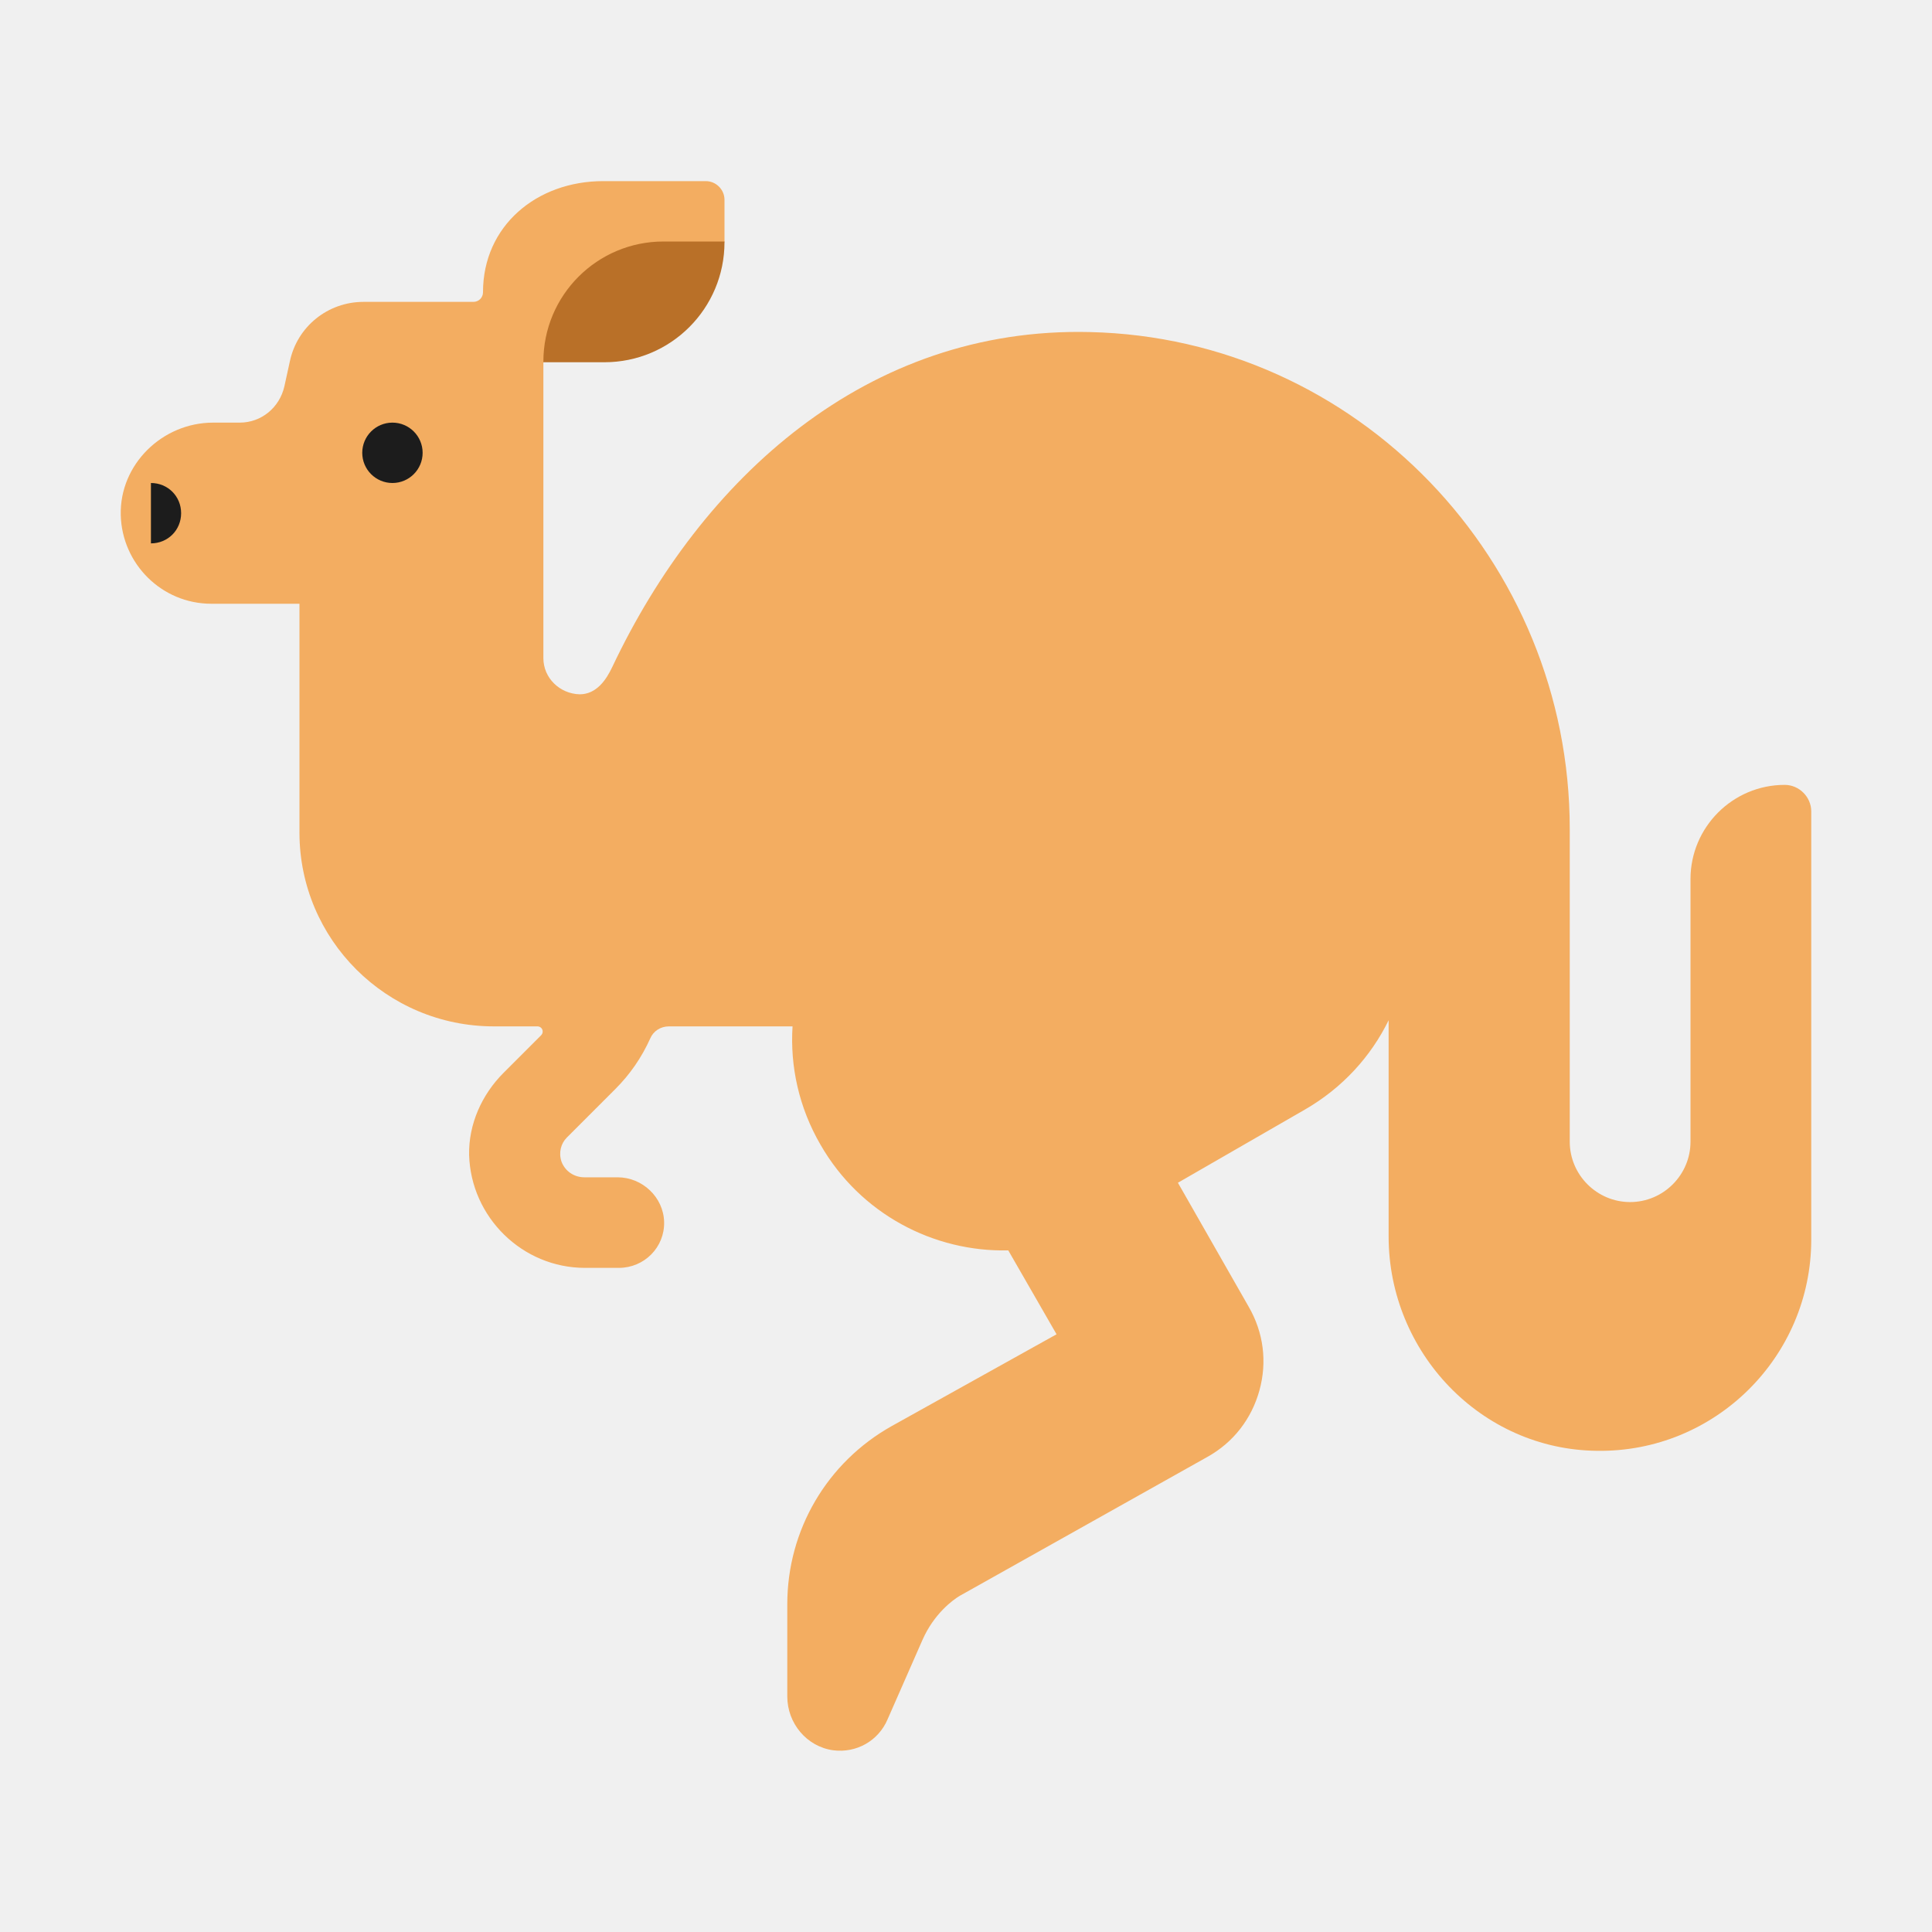
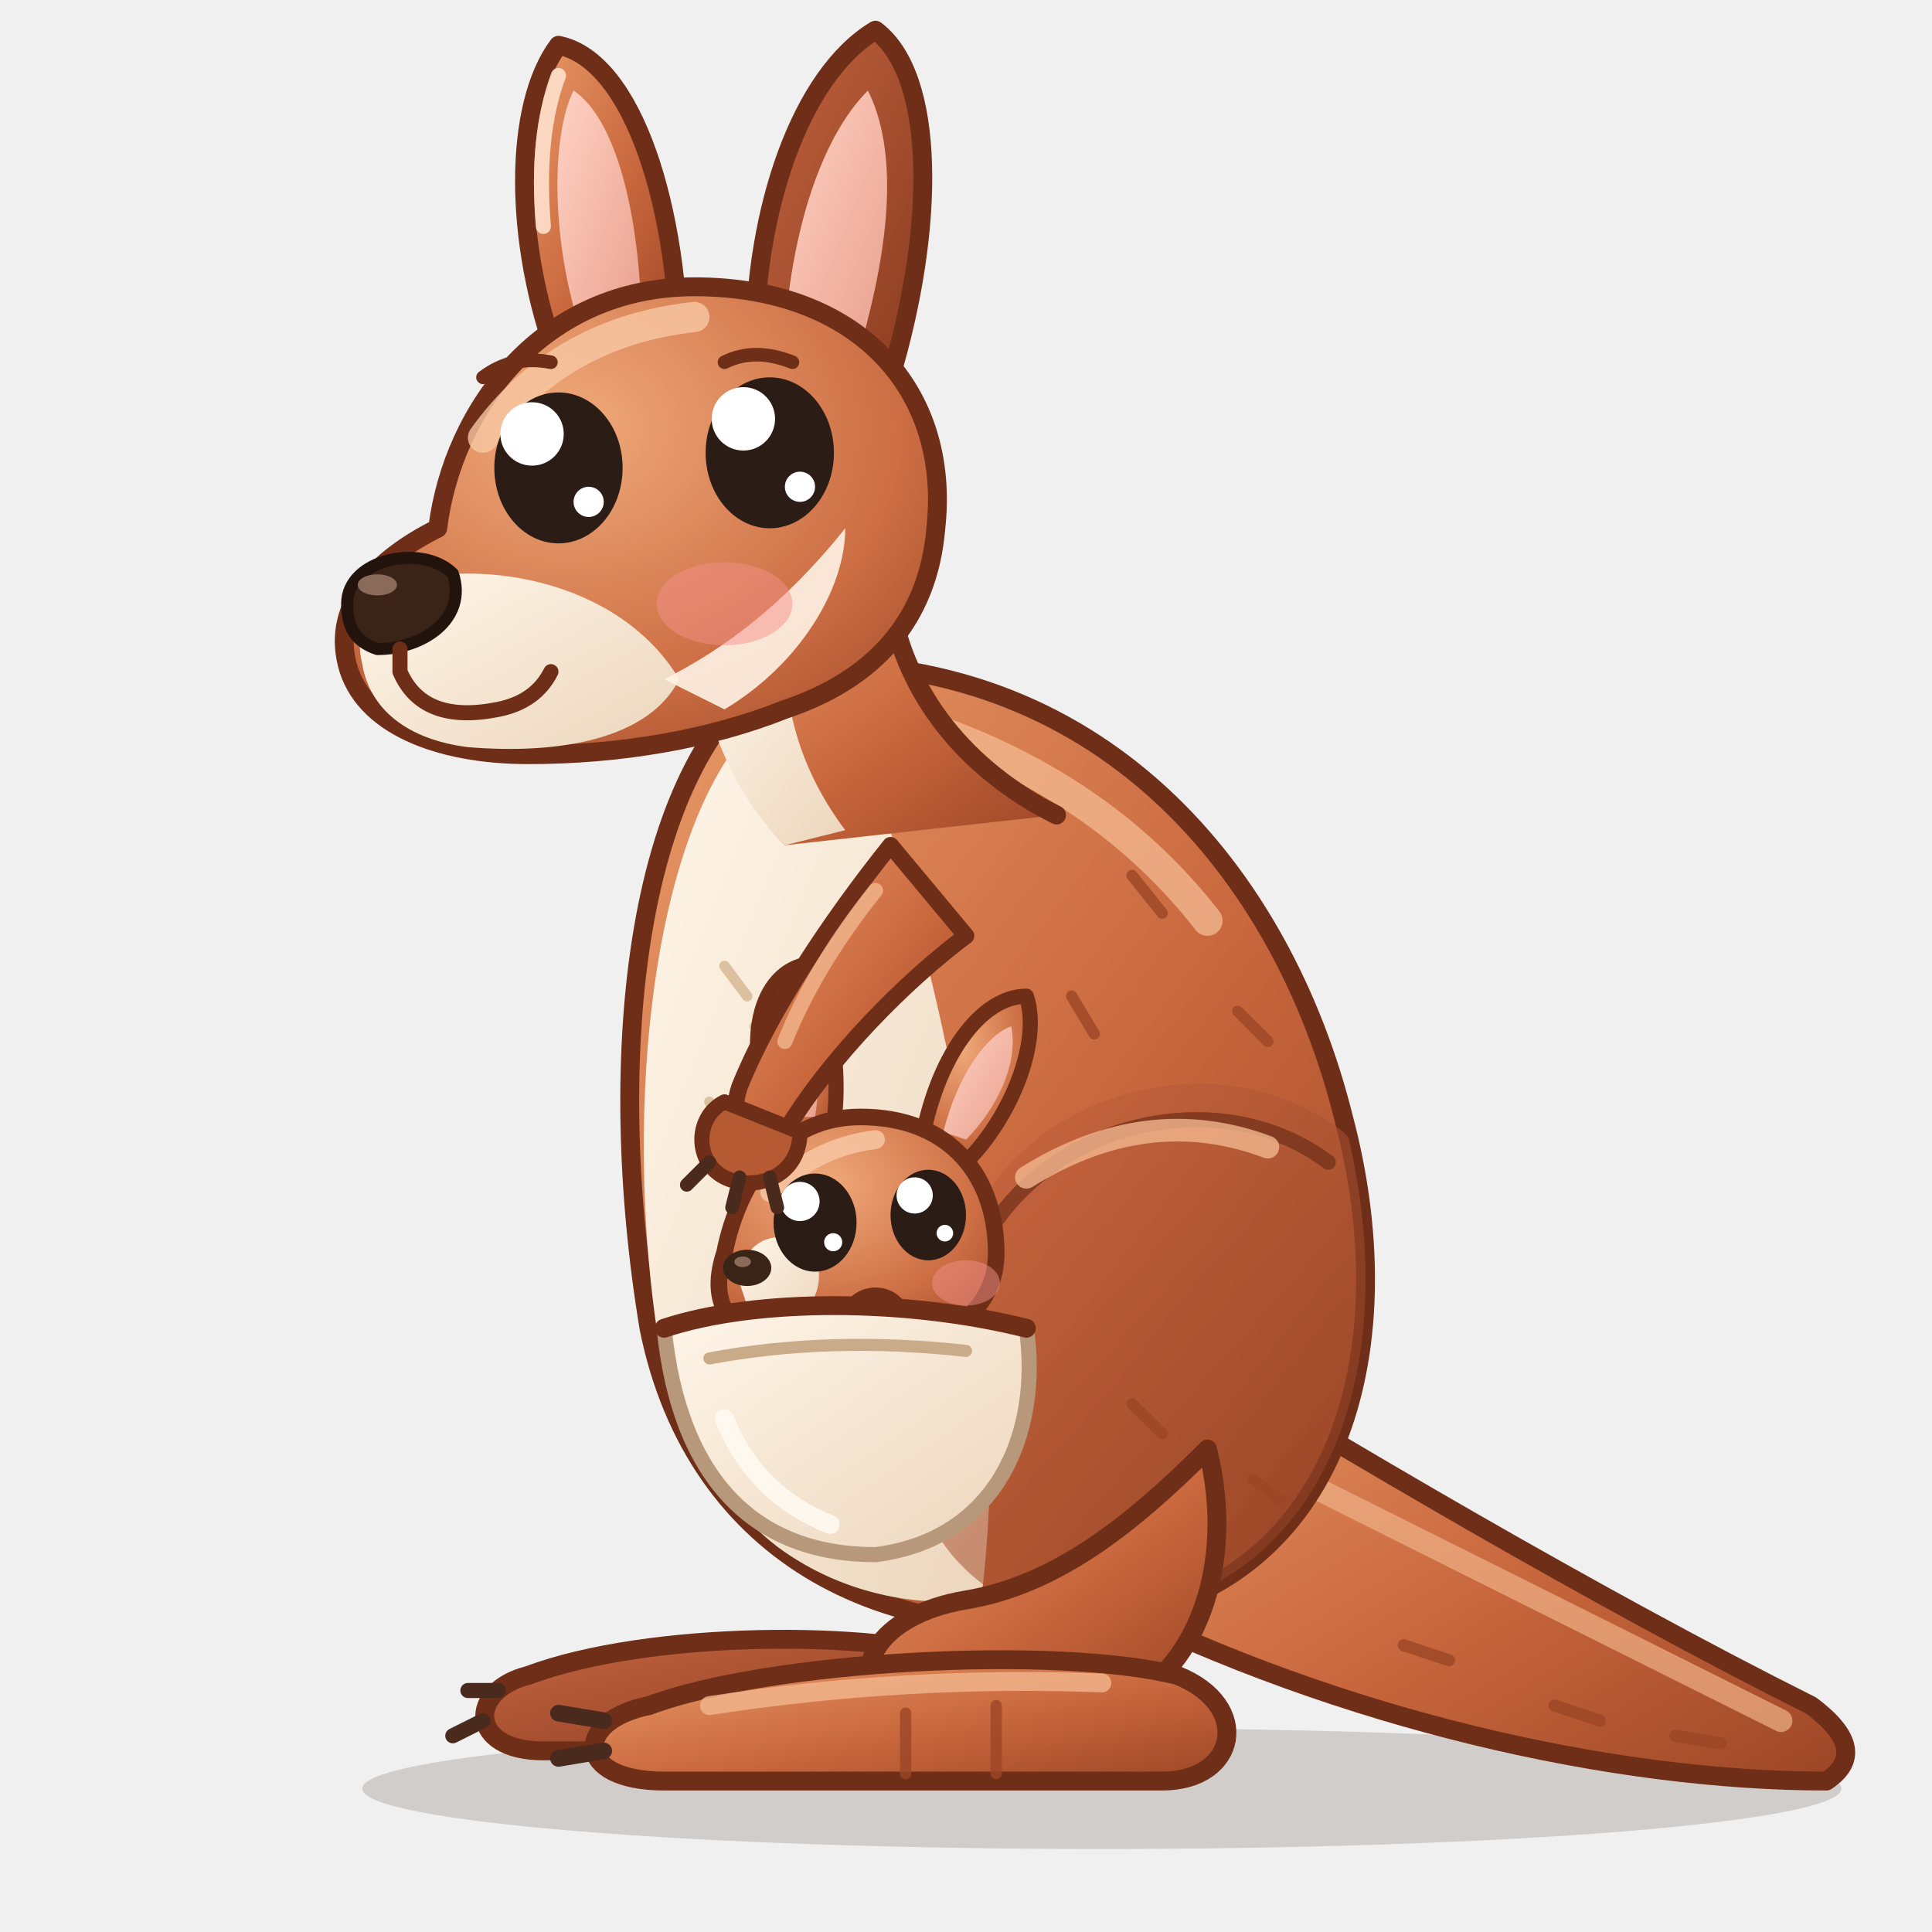
- <svg xmlns="http://www.w3.org/2000/svg" width="32" height="32" viewBox="0 0 32 32" fill="none">
-   <path d="M2 8.53C2.02 9.34 2.68 10 3.5 10H4.96V13.79C4.96 15.56 6.4 17 8.18 17H8.9C8.98 17 9.02 17.09 8.96 17.15L8.34 17.77C7.98 18.13 7.76 18.62 7.77 19.13C7.8 20.16 8.65 21 9.69 21H10.25C10.67 21 11.01 20.66 11 20.24C10.99 19.83 10.64 19.5 10.23 19.5H9.68C9.51 19.5 9.36 19.4 9.3 19.24C9.25 19.09 9.29 18.94 9.39 18.84L10.19 18.04C10.44 17.79 10.63 17.51 10.77 17.2C10.82 17.08 10.94 17 11.08 17H13.127C13.085 17.662 13.232 18.343 13.59 18.96C14.25 20.11 15.47 20.74 16.7 20.71L17.5 22.1L14.77 23.62C13.7 24.22 13.04 25.34 13.04 26.57V28.1C13.04 28.54 13.36 28.93 13.8 28.99C14.19 29.04 14.55 28.83 14.7 28.48L15.28 27.16C15.47 26.73 15.78 26.5 15.9 26.43L20 24.13C20.43 23.89 20.73 23.5 20.86 23.03C20.99 22.56 20.93 22.07 20.68 21.64L19.51 19.59L21.61 18.38C22.24 18.017 22.708 17.495 23 16.899V20.48C23 22.4 24.53 24.01 26.45 24.03C28.4 24.06 30 22.48 30 20.53V13.44C30 13.2 29.8 13 29.56 13C28.7 13 28 13.7 28 14.56V18.91C28 19.46 27.55 19.91 27 19.91C26.45 19.91 26 19.46 26 18.91V13.73C26 9.29 22.48 5.6 18.05 5.5C14.36 5.41 11.62 7.92 10.14 11.05C10.04 11.26 9.88 11.5 9.6 11.5C9.27 11.49 9 11.23 9 10.9V6L12 4.01V3.31C12 3.14 11.86 3 11.69 3H9.99C8.89 3 8 3.74 8 4.84C8 4.93 7.93 5 7.84 5H6.02C5.43 5 4.92 5.41 4.8 5.99L4.71 6.4C4.63 6.75 4.33 7 3.97 7H3.53C2.69 7 1.98 7.69 2 8.53Z" fill="#F3AD61" />
-   <path d="M7 7.5C7 7.776 6.776 8 6.5 8C6.224 8 6 7.776 6 7.5C6 7.224 6.224 7 6.5 7C6.776 7 7 7.224 7 7.5Z" fill="#1C1C1C" />
-   <path d="M3 8.5C3 8.78 2.78 9 2.5 9V8C2.78 8 3 8.22 3 8.5Z" fill="#1C1C1C" />
-   <path d="M9 5.99V6H10.01C11.11 6 12 5.11 12 4.01V4H10.99C9.89 4 9 4.89 9 5.99Z" fill="#B97028" />
+ <svg xmlns="http://www.w3.org/2000/svg" viewBox="0 0 256 256">
+   <defs>
+     <linearGradient id="canguru-pelo" x1="0" y1="0" x2="1" y2="1">
+       <stop offset="0" stop-color="#e99a68" />
+       <stop offset="0.55" stop-color="#c9673d" />
+       <stop offset="1" stop-color="#9c4626" />
+     </linearGradient>
+     <linearGradient id="canguru-pelo-tras" x1="0" y1="0" x2="1" y2="1">
+       <stop offset="0" stop-color="#c46440" />
+       <stop offset="1" stop-color="#8a3c20" />
+     </linearGradient>
+     <radialGradient id="canguru-cabeca" cx="0.38" cy="0.3" r="0.85">
+       <stop offset="0" stop-color="#f0aa7a" />
+       <stop offset="0.65" stop-color="#cd6e44" />
+       <stop offset="1" stop-color="#a24c2a" />
+     </radialGradient>
+     <linearGradient id="canguru-creme" x1="0" y1="0" x2="1" y2="1">
+       <stop offset="0" stop-color="#fff6ea" />
+       <stop offset="1" stop-color="#ecd6bc" />
+     </linearGradient>
+     <linearGradient id="canguru-orelha" x1="0" y1="0" x2="1" y2="1">
+       <stop offset="0" stop-color="#ffd2c4" />
+       <stop offset="1" stop-color="#e9a08e" />
+     </linearGradient>
+     <clipPath id="canguru-clip-corpo">
+       <path d="M104 88 C84 100 80 140 86 176 C92 206 118 220 150 214 C178 208 186 178 178 148 C170 116 146 86 104 88 Z" />
+     </clipPath>
+   </defs>
+   <g id="sombra">
+     <ellipse cx="146" cy="237" rx="98" ry="8" fill="#3b2a1a" opacity="0.18" />
+   </g>
+   <g id="cauda" stroke-linejoin="round" stroke-linecap="round">
+     <path d="M152 176 C178 192 212 212 240 226 Q248 232 242 236 C214 236 178 228 146 212 Z" fill="url(#canguru-pelo)" stroke="#6e2e18" stroke-width="2.5" />
+     <path d="M168 194 Q204 212 236 228" fill="none" stroke="#f0b088" stroke-width="3" opacity="0.7" />
+     <path d="M186 218 l6 2 M206 226 l6 2 M222 230 l6 1" stroke="#9c4626" stroke-width="1.6" opacity="0.8" />
+   </g>
+   <g id="pe-de-la" stroke-linejoin="round" stroke-linecap="round">
+     <path d="M70 222 C86 216 116 216 128 220 C134 224 132 232 124 232 L72 232 C62 232 62 224 70 222 Z" fill="url(#canguru-pelo-tras)" stroke="#6e2e18" stroke-width="2.5" />
+     <path d="M64 228 l-4 2 M66 224 l-4 0" stroke="#4a2a1c" stroke-width="2" />
+   </g>
+   <g id="bracinho-de-la" stroke-linejoin="round" stroke-linecap="round">
+     <path d="M110 112 C100 120 92 132 90 142 L100 146 C104 136 112 126 120 120 Z" fill="url(#canguru-pelo-tras)" stroke="#6e2e18" stroke-width="2.2" />
+   </g>
+   <g id="corpo" stroke-linejoin="round" stroke-linecap="round">
+     <path d="M104 88 C84 100 80 140 86 176 C92 206 118 220 150 214 C178 208 186 178 178 148 C170 116 146 86 104 88 Z" fill="url(#canguru-pelo)" stroke="#6e2e18" stroke-width="2.5" />
+     <g clip-path="url(#canguru-clip-corpo)">
+       <path d="M100 96 C86 110 82 150 88 182 C94 204 112 214 130 212 C134 180 128 140 116 104 Z" fill="url(#canguru-creme)" />
+       <path d="M126 170 C130 146 160 136 178 150 C194 166 188 200 168 212 C150 222 126 214 122 198 C120 188 122 178 126 170 Z" fill="url(#canguru-pelo-tras)" opacity="0.55" />
+     </g>
+     <path d="M128 170 C134 150 160 142 176 154" fill="none" stroke="#6e2e18" stroke-width="2" opacity="0.7" />
+     <path d="M136 156 Q152 146 168 152" fill="none" stroke="#f3b78e" stroke-width="3" opacity="0.8" />
+     <path d="M122 96 Q146 104 160 122" fill="none" stroke="#f3b78e" stroke-width="4" opacity="0.8" />
+     <g fill="none" stroke="#9c4626" stroke-width="1.5" opacity="0.8">
+       <path d="M150 116 l4 5 M164 134 l4 4 M150 186 l4 4 M166 196 l4 3 M142 132 l3 5" />
+     </g>
+     <g fill="none" stroke="#dcc0a0" stroke-width="1.4">
+       <path d="M96 128 l3 4 M94 146 l3 4 M100 136 l3 4" />
+     </g>
+   </g>
+   <g id="filhote" stroke-linejoin="round" stroke-linecap="round">
+     <path d="M104 152 C98 140 100 130 106 128 C110 132 112 142 110 152 Z" fill="url(#canguru-cabeca)" stroke="#6e2e18" stroke-width="2" />
+     <path d="M105 148 C102 140 103 134 106 132 C108 136 109 142 108 148 Z" fill="url(#canguru-orelha)" />
+     <path d="M122 152 C124 140 130 132 136 132 C138 138 134 148 128 154 Z" fill="url(#canguru-cabeca)" stroke="#6e2e18" stroke-width="2" />
+     <path d="M125 150 C127 142 131 137 134 136 C135 141 132 147 128 151 Z" fill="url(#canguru-orelha)" />
+     <path d="M114 148 C126 148 132 156 132 166 C132 172 128 176 122 178 L102 178 C96 176 94 172 96 166 C98 156 104 148 114 148 Z" fill="url(#canguru-cabeca)" stroke="#6e2e18" stroke-width="2.2" />
+     <path d="M102 158 Q108 152 116 151" fill="none" stroke="#f6c3a0" stroke-width="2.5" opacity="0.9" />
+     <path d="M98 170 C98 164 104 162 108 166 C110 172 106 176 100 176 Z" fill="url(#canguru-creme)" />
+     <ellipse cx="99" cy="168" rx="3.2" ry="2.4" fill="#3a2418" />
+     <ellipse cx="98.4" cy="167.2" rx="1.1" ry="0.7" fill="#8a6a58" />
+     <ellipse cx="108" cy="162" rx="5.5" ry="6.5" fill="#2b1d16" />
+     <ellipse cx="123" cy="161" rx="5" ry="6" fill="#2b1d16" />
+     <circle cx="106" cy="159.2" r="2.6" fill="#fff" />
+     <circle cx="110.4" cy="164.6" r="1.2" fill="#fff" />
+     <circle cx="121.2" cy="158.4" r="2.4" fill="#fff" />
+     <circle cx="125.2" cy="163.4" r="1.1" fill="#fff" />
+     <ellipse cx="128" cy="170" rx="4.5" ry="3" fill="#f4908a" opacity="0.5" />
+     <path d="M112 176 C112 170 120 170 120 176 Z" fill="url(#canguru-pelo)" stroke="#6e2e18" stroke-width="1.8" />
+     <path d="M115 172 v3 M117.5 172 v3" stroke="#6e2e18" stroke-width="1" />
+   </g>
+   <g id="bolsa" stroke-linejoin="round" stroke-linecap="round">
+     <path d="M88 176 C100 172 120 172 136 176 C138 190 132 204 116 206 C100 206 90 196 88 176 Z" fill="url(#canguru-creme)" stroke="#b8987a" stroke-width="2" />
+     <path d="M88 176 C100 172 120 172 136 176" fill="none" stroke="#6e2e18" stroke-width="2.5" />
+     <path d="M94 180 Q110 177 128 179" fill="none" stroke="#c9ab8a" stroke-width="1.6" />
+     <path d="M96 188 Q100 198 110 202" fill="none" stroke="#fffaf2" stroke-width="2.5" opacity="0.9" />
+   </g>
+   <g id="perna" stroke-linejoin="round" stroke-linecap="round">
+     <path d="M160 192 C164 208 158 222 148 226 L118 226 C112 222 116 214 128 212 C140 210 150 202 160 192 Z" fill="url(#canguru-pelo)" stroke="#6e2e18" stroke-width="2.5" />
+     <path d="M86 226 C102 220 140 218 156 222 C166 226 164 236 154 236 L88 236 C76 236 76 228 86 226 Z" fill="url(#canguru-pelo)" stroke="#6e2e18" stroke-width="2.5" />
+     <path d="M94 226 Q120 222 146 223" fill="none" stroke="#f3b78e" stroke-width="2.5" opacity="0.8" />
+     <path d="M80 232 l-6 1 M80 228 l-6 -1" stroke="#4a2a1c" stroke-width="2.2" />
+     <path d="M132 226 v9 M120 227 v8" stroke="#9c4626" stroke-width="1.5" opacity="0.8" />
+   </g>
+   <g id="bracinho" stroke-linejoin="round" stroke-linecap="round">
+     <path d="M118 112 C110 122 102 134 98 144 C96 150 100 152 104 150 C110 140 120 130 128 124 Z" fill="url(#canguru-pelo)" stroke="#6e2e18" stroke-width="2.2" />
+     <path d="M96 146 C92 148 92 154 96 156 C100 158 106 156 106 150 Z" fill="#b65a34" stroke="#6e2e18" stroke-width="2" />
+     <path d="M94 154 l-3 3 M98 156 l-1 4 M102 156 l1 4" stroke="#4a2a1c" stroke-width="1.8" />
+     <path d="M116 118 Q108 128 104 138" fill="none" stroke="#f3b78e" stroke-width="2" opacity="0.8" />
+   </g>
+   <g id="cabeca" stroke-linejoin="round" stroke-linecap="round">
+     <path d="M100 46 C100 28 106 10 116 4 C124 10 124 30 118 50 Z" fill="url(#canguru-pelo-tras)" stroke="#6e2e18" stroke-width="2.5" />
+     <path d="M104 44 C105 30 109 18 115 12 C119 20 118 32 114 46 Z" fill="url(#canguru-orelha)" />
+     <path d="M74 48 C68 32 68 14 74 6 C84 8 90 28 90 48 Z" fill="url(#canguru-pelo)" stroke="#6e2e18" stroke-width="2.5" />
+     <path d="M77 44 C73 32 73 18 76 12 C82 16 85 30 85 44 Z" fill="url(#canguru-orelha)" />
+     <path d="M72 30 Q71 18 74 10" fill="none" stroke="#ffe0cc" stroke-width="2" opacity="0.9" />
+     <path d="M92 84 C94 96 98 106 104 112 L140 108 C128 100 120 90 118 78 Z" fill="url(#canguru-pelo)" />
+     <path d="M92 86 C94 98 98 106 104 112 L112 110 C106 102 104 94 104 86 Z" fill="url(#canguru-creme)" />
+     <path d="M118 80 C120 92 128 102 140 108" fill="none" stroke="#6e2e18" stroke-width="2.5" />
+     <path d="M92 38 C114 38 126 52 124 70 C123 82 116 90 104 94 C94 98 82 100 70 100 C58 100 48 96 46 88 C44 80 50 74 58 70 C60 54 72 38 92 38 Z" fill="url(#canguru-cabeca)" stroke="#6e2e18" stroke-width="2.5" />
+     <path d="M64 58 Q74 44 92 42" fill="none" stroke="#f8c8a4" stroke-width="4" opacity="0.8" />
+     <path d="M48 88 C46 80 54 76 62 76 C72 76 84 80 90 90 C86 98 74 100 62 99 C54 98 49 94 48 88 Z" fill="url(#canguru-creme)" />
+     <path d="M88 90 C96 86 104 80 112 70 C112 78 106 88 96 94 Z" fill="#fff3e6" opacity="0.9" />
+     <path d="M46 80 C46 74 56 72 60 76 C62 82 56 86 50 86 C47 85 46 83 46 80 Z" fill="#3a2418" stroke="#22140c" stroke-width="1.6" />
+     <ellipse cx="50" cy="77.5" rx="2.6" ry="1.4" fill="#8a6a58" />
+     <path d="M53 86 v3 M53 89 Q56 96 66 94 Q71 93 73 89" fill="none" stroke="#6e2e18" stroke-width="2" />
+     <ellipse cx="96" cy="80" rx="9" ry="5.5" fill="#f4908a" opacity="0.5" />
+   </g>
+   <g id="olhos">
+     <ellipse cx="74" cy="62" rx="8.5" ry="10" fill="#2b1d16" />
+     <ellipse cx="102" cy="60" rx="8.5" ry="10" fill="#2b1d16" />
+     <circle cx="70.5" cy="57.5" r="4.2" fill="#fff" />
+     <circle cx="78" cy="66.5" r="2" fill="#fff" />
+     <circle cx="98.5" cy="55.5" r="4.2" fill="#fff" />
+     <circle cx="106" cy="64.5" r="2" fill="#fff" />
+     <path d="M64 50 q4 -3 9 -2 M96 48 q4 -2 9 0" fill="none" stroke="#6e2e18" stroke-width="1.8" stroke-linecap="round" />
+   </g>
</svg>
